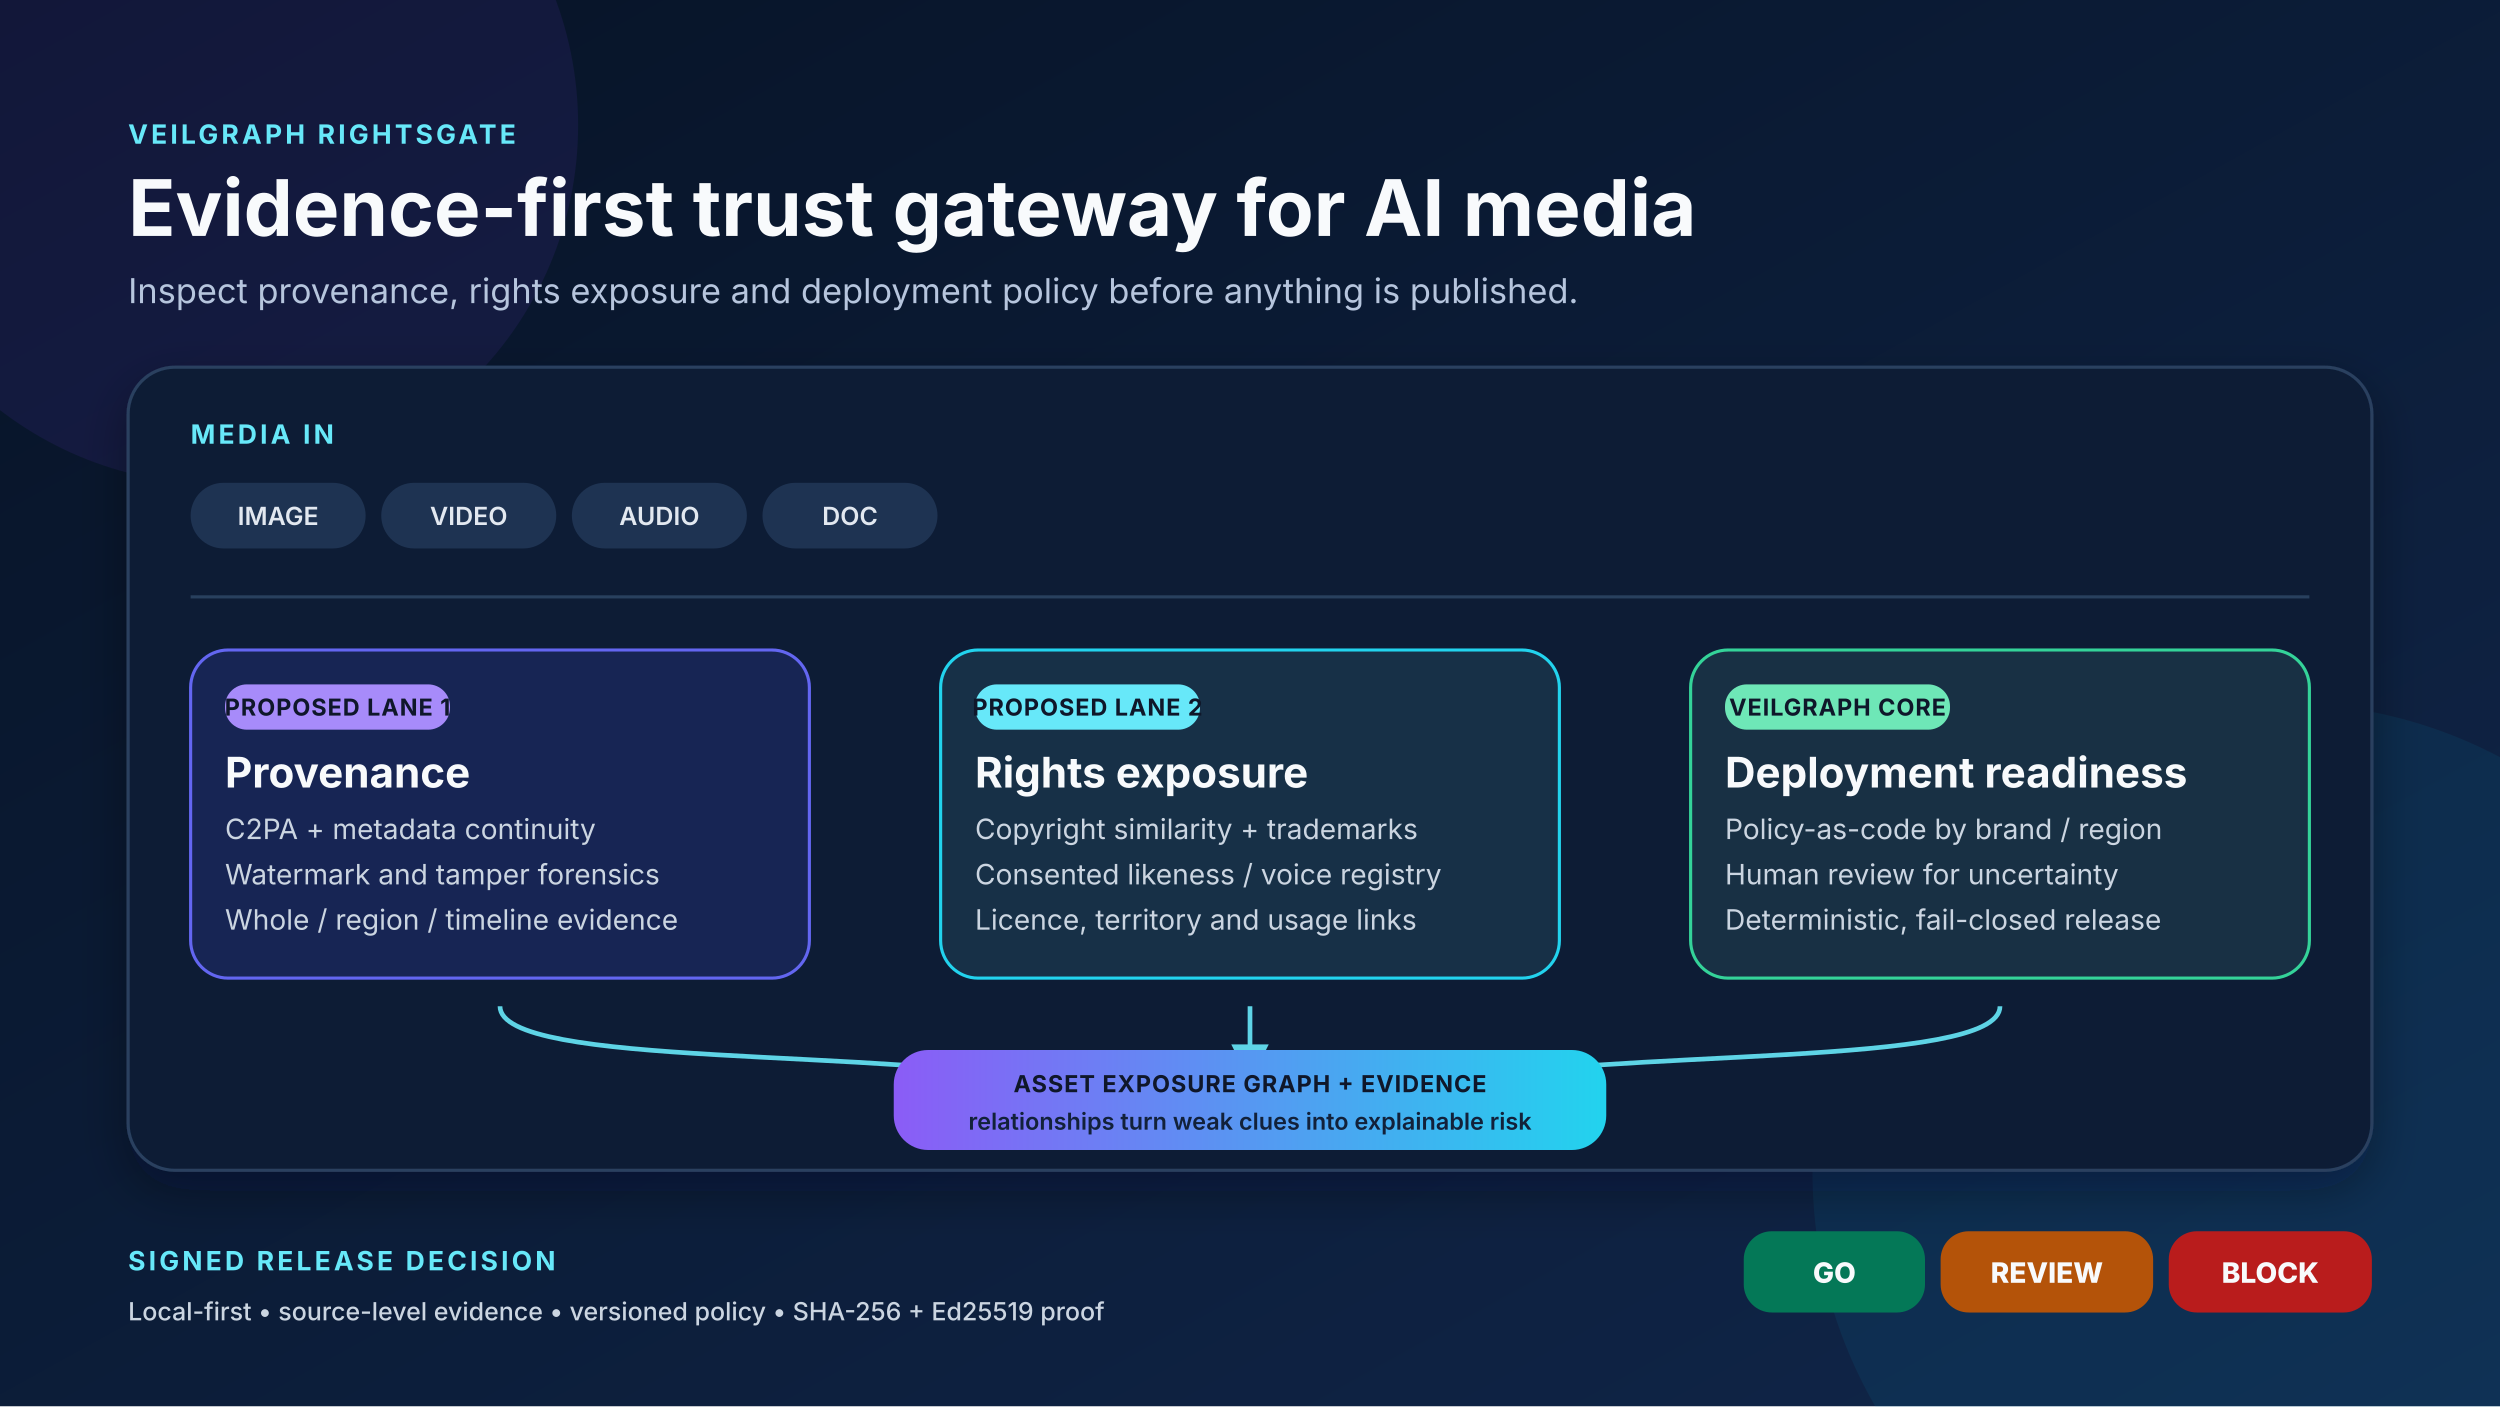
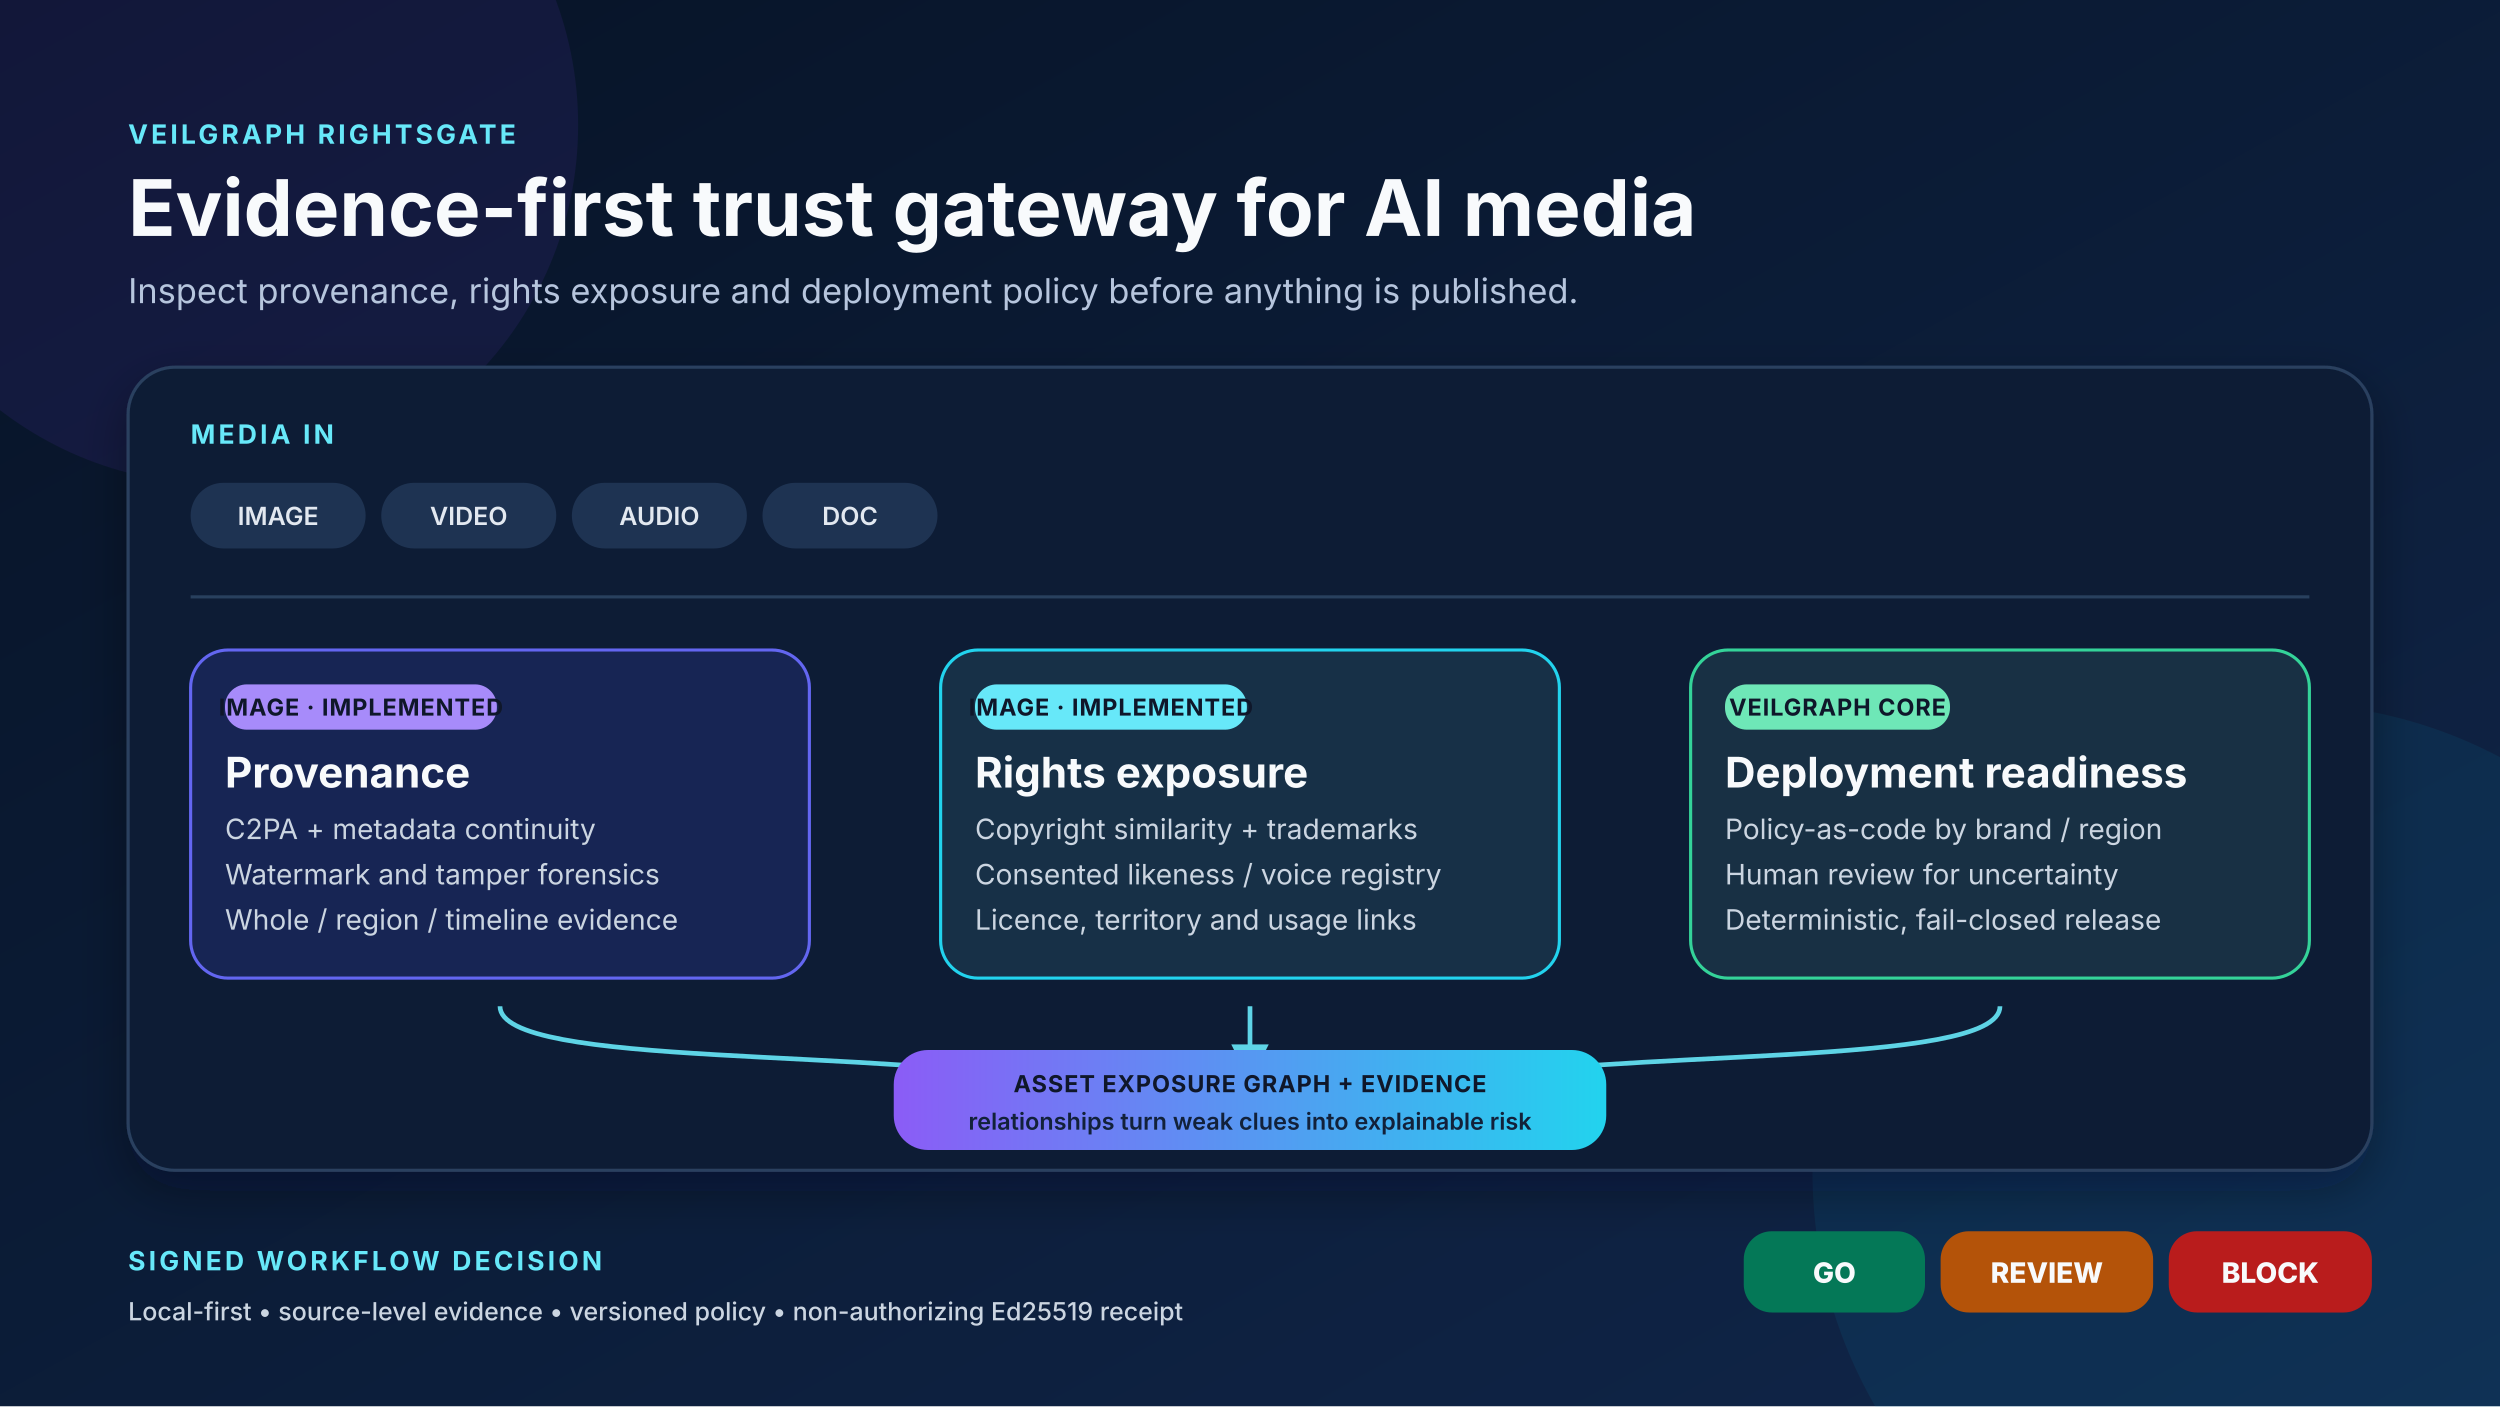
<svg xmlns="http://www.w3.org/2000/svg" width="1600" height="900" viewBox="0 0 1600 900">
  <defs>
    <linearGradient id="bg" x1="0" x2="1" y1="0" y2="1">
      <stop offset="0" stop-color="#071326" />
      <stop offset="1" stop-color="#10264a" />
    </linearGradient>
    <linearGradient id="accent" x1="0" x2="1">
      <stop offset="0" stop-color="#8b5cf6" />
      <stop offset="1" stop-color="#22d3ee" />
    </linearGradient>
    <filter id="shadow" x="-20%" y="-20%" width="140%" height="140%">
      <feDropShadow dx="0" dy="12" stdDeviation="16" flood-color="#020617" flood-opacity="0.35" />
    </filter>
    <marker id="arrow" viewBox="0 0 10 10" refX="9" refY="5" markerWidth="8" markerHeight="8" orient="auto-start-reverse">
      <path d="M 0 0 L 10 5 L 0 10 z" fill="#67e8f9" />
    </marker>
    <style>
      .title { font: 700 50px -apple-system, BlinkMacSystemFont, 'Segoe UI', sans-serif; fill: #f8fafc; }
      .subtitle { font: 400 22px -apple-system, BlinkMacSystemFont, 'Segoe UI', sans-serif; fill: #b6c5dd; }
      .kicker { font: 700 17px -apple-system, BlinkMacSystemFont, 'Segoe UI', sans-serif; fill: #67e8f9; letter-spacing: 2px; }
      .cardTitle { font: 700 27px -apple-system, BlinkMacSystemFont, 'Segoe UI', sans-serif; fill: #f8fafc; }
      .body { font: 400 18px -apple-system, BlinkMacSystemFont, 'Segoe UI', sans-serif; fill: #cbd5e1; }
      .small { font: 500 16px -apple-system, BlinkMacSystemFont, 'Segoe UI', sans-serif; fill: #cbd5e1; }
      .label { font: 700 15px -apple-system, BlinkMacSystemFont, 'Segoe UI', sans-serif; fill: #0f172a; letter-spacing: 0.6px; }
      .chip { font: 600 16px -apple-system, BlinkMacSystemFont, 'Segoe UI', sans-serif; fill: #e2e8f0; }
      .gate { font: 800 18px -apple-system, BlinkMacSystemFont, 'Segoe UI', sans-serif; fill: #f8fafc; }
    </style>
  </defs>
  <rect width="1600" height="900" fill="url(#bg)" />
  <circle cx="140" cy="80" r="230" fill="#7c3aed" opacity="0.10" />
  <circle cx="1460" cy="750" r="300" fill="#06b6d4" opacity="0.08" />
  <text x="82" y="92" class="kicker">VEILGRAPH RIGHTSGATE</text>
  <text x="82" y="151" class="title">Evidence-first trust gateway for AI media</text>
  <text x="82" y="194" class="subtitle">Inspect provenance, rights exposure and deployment policy before anything is published.</text>
  <rect x="82" y="235" width="1436" height="514" rx="30" fill="#0d1d36" stroke="#29405f" stroke-width="2" filter="url(#shadow)" />
  <text x="122" y="284" class="kicker">MEDIA IN</text>
  <g>
    <rect x="122" y="309" width="112" height="42" rx="21" fill="#1e3352" />
    <text x="178" y="336" text-anchor="middle" class="chip">IMAGE</text>
    <rect x="244" y="309" width="112" height="42" rx="21" fill="#1e3352" />
    <text x="300" y="336" text-anchor="middle" class="chip">VIDEO</text>
    <rect x="366" y="309" width="112" height="42" rx="21" fill="#1e3352" />
    <text x="422" y="336" text-anchor="middle" class="chip">AUDIO</text>
    <rect x="488" y="309" width="112" height="42" rx="21" fill="#1e3352" />
    <text x="544" y="336" text-anchor="middle" class="chip">DOC</text>
  </g>
  <line x1="122" y1="382" x2="1478" y2="382" stroke="#28405e" stroke-width="2" />
  <g transform="translate(122 416)">
    <rect width="396" height="210" rx="24" fill="#172554" stroke="#6366f1" stroke-width="2" />
-     <rect x="22" y="22" width="144" height="29" rx="14" fill="#a78bfa" />
-     <text x="94" y="42" text-anchor="middle" class="label">PROPOSED LANE 1</text>
+     <rect x="22" y="22" width="174" height="29" rx="14" fill="#a78bfa" />
+     <text x="109" y="42" text-anchor="middle" class="label">IMAGE · IMPLEMENTED</text>
    <text x="22" y="88" class="cardTitle">Provenance</text>
    <text x="22" y="121" class="body">C2PA + metadata continuity</text>
    <text x="22" y="150" class="body">Watermark and tamper forensics</text>
    <text x="22" y="179" class="body">Whole / region / timeline evidence</text>
  </g>
  <g transform="translate(602 416)">
    <rect width="396" height="210" rx="24" fill="#173047" stroke="#22d3ee" stroke-width="2" />
-     <rect x="22" y="22" width="144" height="29" rx="14" fill="#67e8f9" />
-     <text x="94" y="42" text-anchor="middle" class="label">PROPOSED LANE 2</text>
+     <rect x="22" y="22" width="174" height="29" rx="14" fill="#67e8f9" />
+     <text x="109" y="42" text-anchor="middle" class="label">IMAGE · IMPLEMENTED</text>
    <text x="22" y="88" class="cardTitle">Rights exposure</text>
    <text x="22" y="121" class="body">Copyright similarity + trademarks</text>
    <text x="22" y="150" class="body">Consented likeness / voice registry</text>
    <text x="22" y="179" class="body">Licence, territory and usage links</text>
  </g>
  <g transform="translate(1082 416)">
    <rect width="396" height="210" rx="24" fill="#183044" stroke="#34d399" stroke-width="2" />
    <rect x="22" y="22" width="144" height="29" rx="14" fill="#6ee7b7" />
    <text x="94" y="42" text-anchor="middle" class="label">VEILGRAPH CORE</text>
    <text x="22" y="88" class="cardTitle">Deployment readiness</text>
    <text x="22" y="121" class="body">Policy-as-code by brand / region</text>
    <text x="22" y="150" class="body">Human review for uncertainty</text>
    <text x="22" y="179" class="body">Deterministic, fail-closed release</text>
  </g>
  <path d="M320 644 C320 684 566 670 686 694" fill="none" stroke="#67e8f9" stroke-width="3" marker-end="url(#arrow)" opacity="0.9" />
  <path d="M800 644 L800 690" fill="none" stroke="#67e8f9" stroke-width="3" marker-end="url(#arrow)" opacity="0.9" />
  <path d="M1280 644 C1280 684 1034 670 914 694" fill="none" stroke="#67e8f9" stroke-width="3" marker-end="url(#arrow)" opacity="0.9" />
  <g transform="translate(572 672)">
    <rect width="456" height="64" rx="22" fill="url(#accent)" />
    <text x="228" y="27" text-anchor="middle" class="label">ASSET EXPOSURE GRAPH + EVIDENCE</text>
    <text x="228" y="51" text-anchor="middle" style="font:600 15px -apple-system,BlinkMacSystemFont,'Segoe UI',sans-serif;fill:#12213a">relationships turn weak clues into explainable risk</text>
  </g>
  <g transform="translate(82 788)">
-     <text x="0" y="25" class="kicker">SIGNED RELEASE DECISION</text>
-     <text x="0" y="57" class="small">Local-first • source-level evidence • versioned policy • SHA-256 + Ed25519 proof</text>
+     <text x="0" y="25" class="kicker">SIGNED WORKFLOW DECISION</text>
+     <text x="0" y="57" class="small">Local-first • source-level evidence • versioned policy • non-authorizing Ed25519 receipt</text>
  </g>
  <g transform="translate(1116 788)">
    <rect x="0" y="0" width="116" height="52" rx="18" fill="#047857" />
    <text x="58" y="33" text-anchor="middle" class="gate">GO</text>
    <rect x="126" y="0" width="136" height="52" rx="18" fill="#b45309" />
    <text x="194" y="33" text-anchor="middle" class="gate">REVIEW</text>
    <rect x="272" y="0" width="130" height="52" rx="18" fill="#b91c1c" />
    <text x="337" y="33" text-anchor="middle" class="gate">BLOCK</text>
  </g>
</svg>
